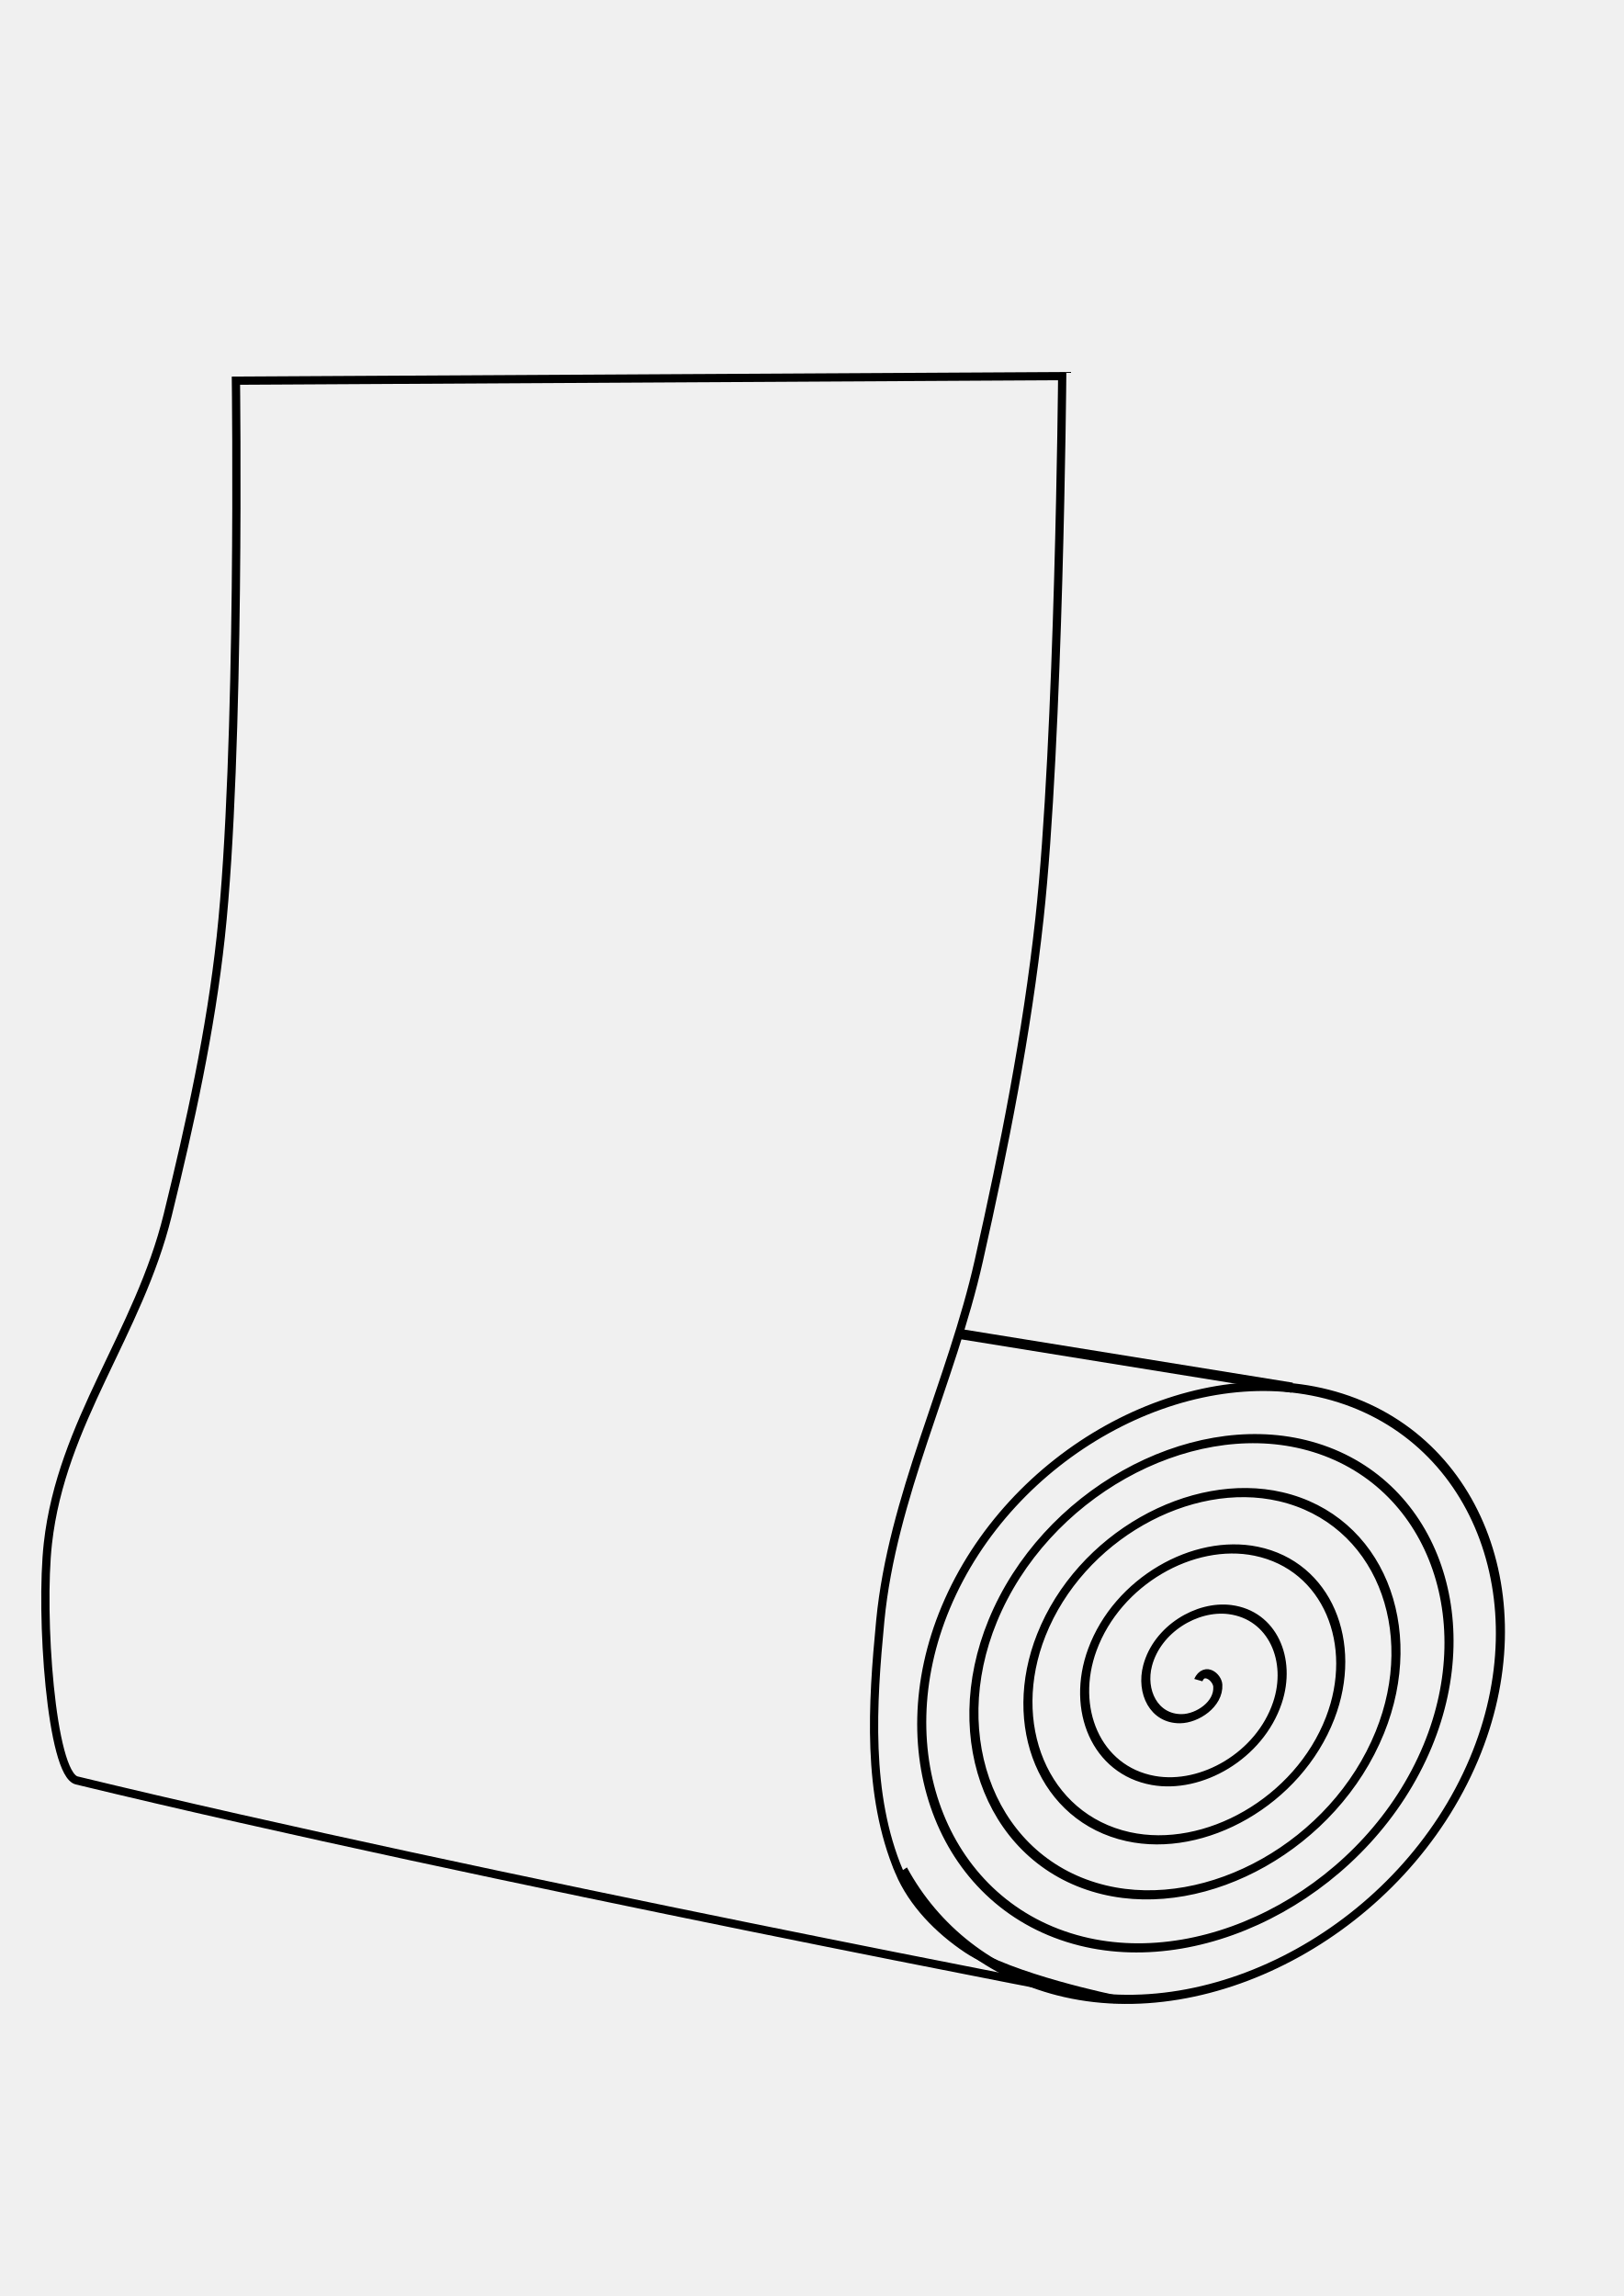
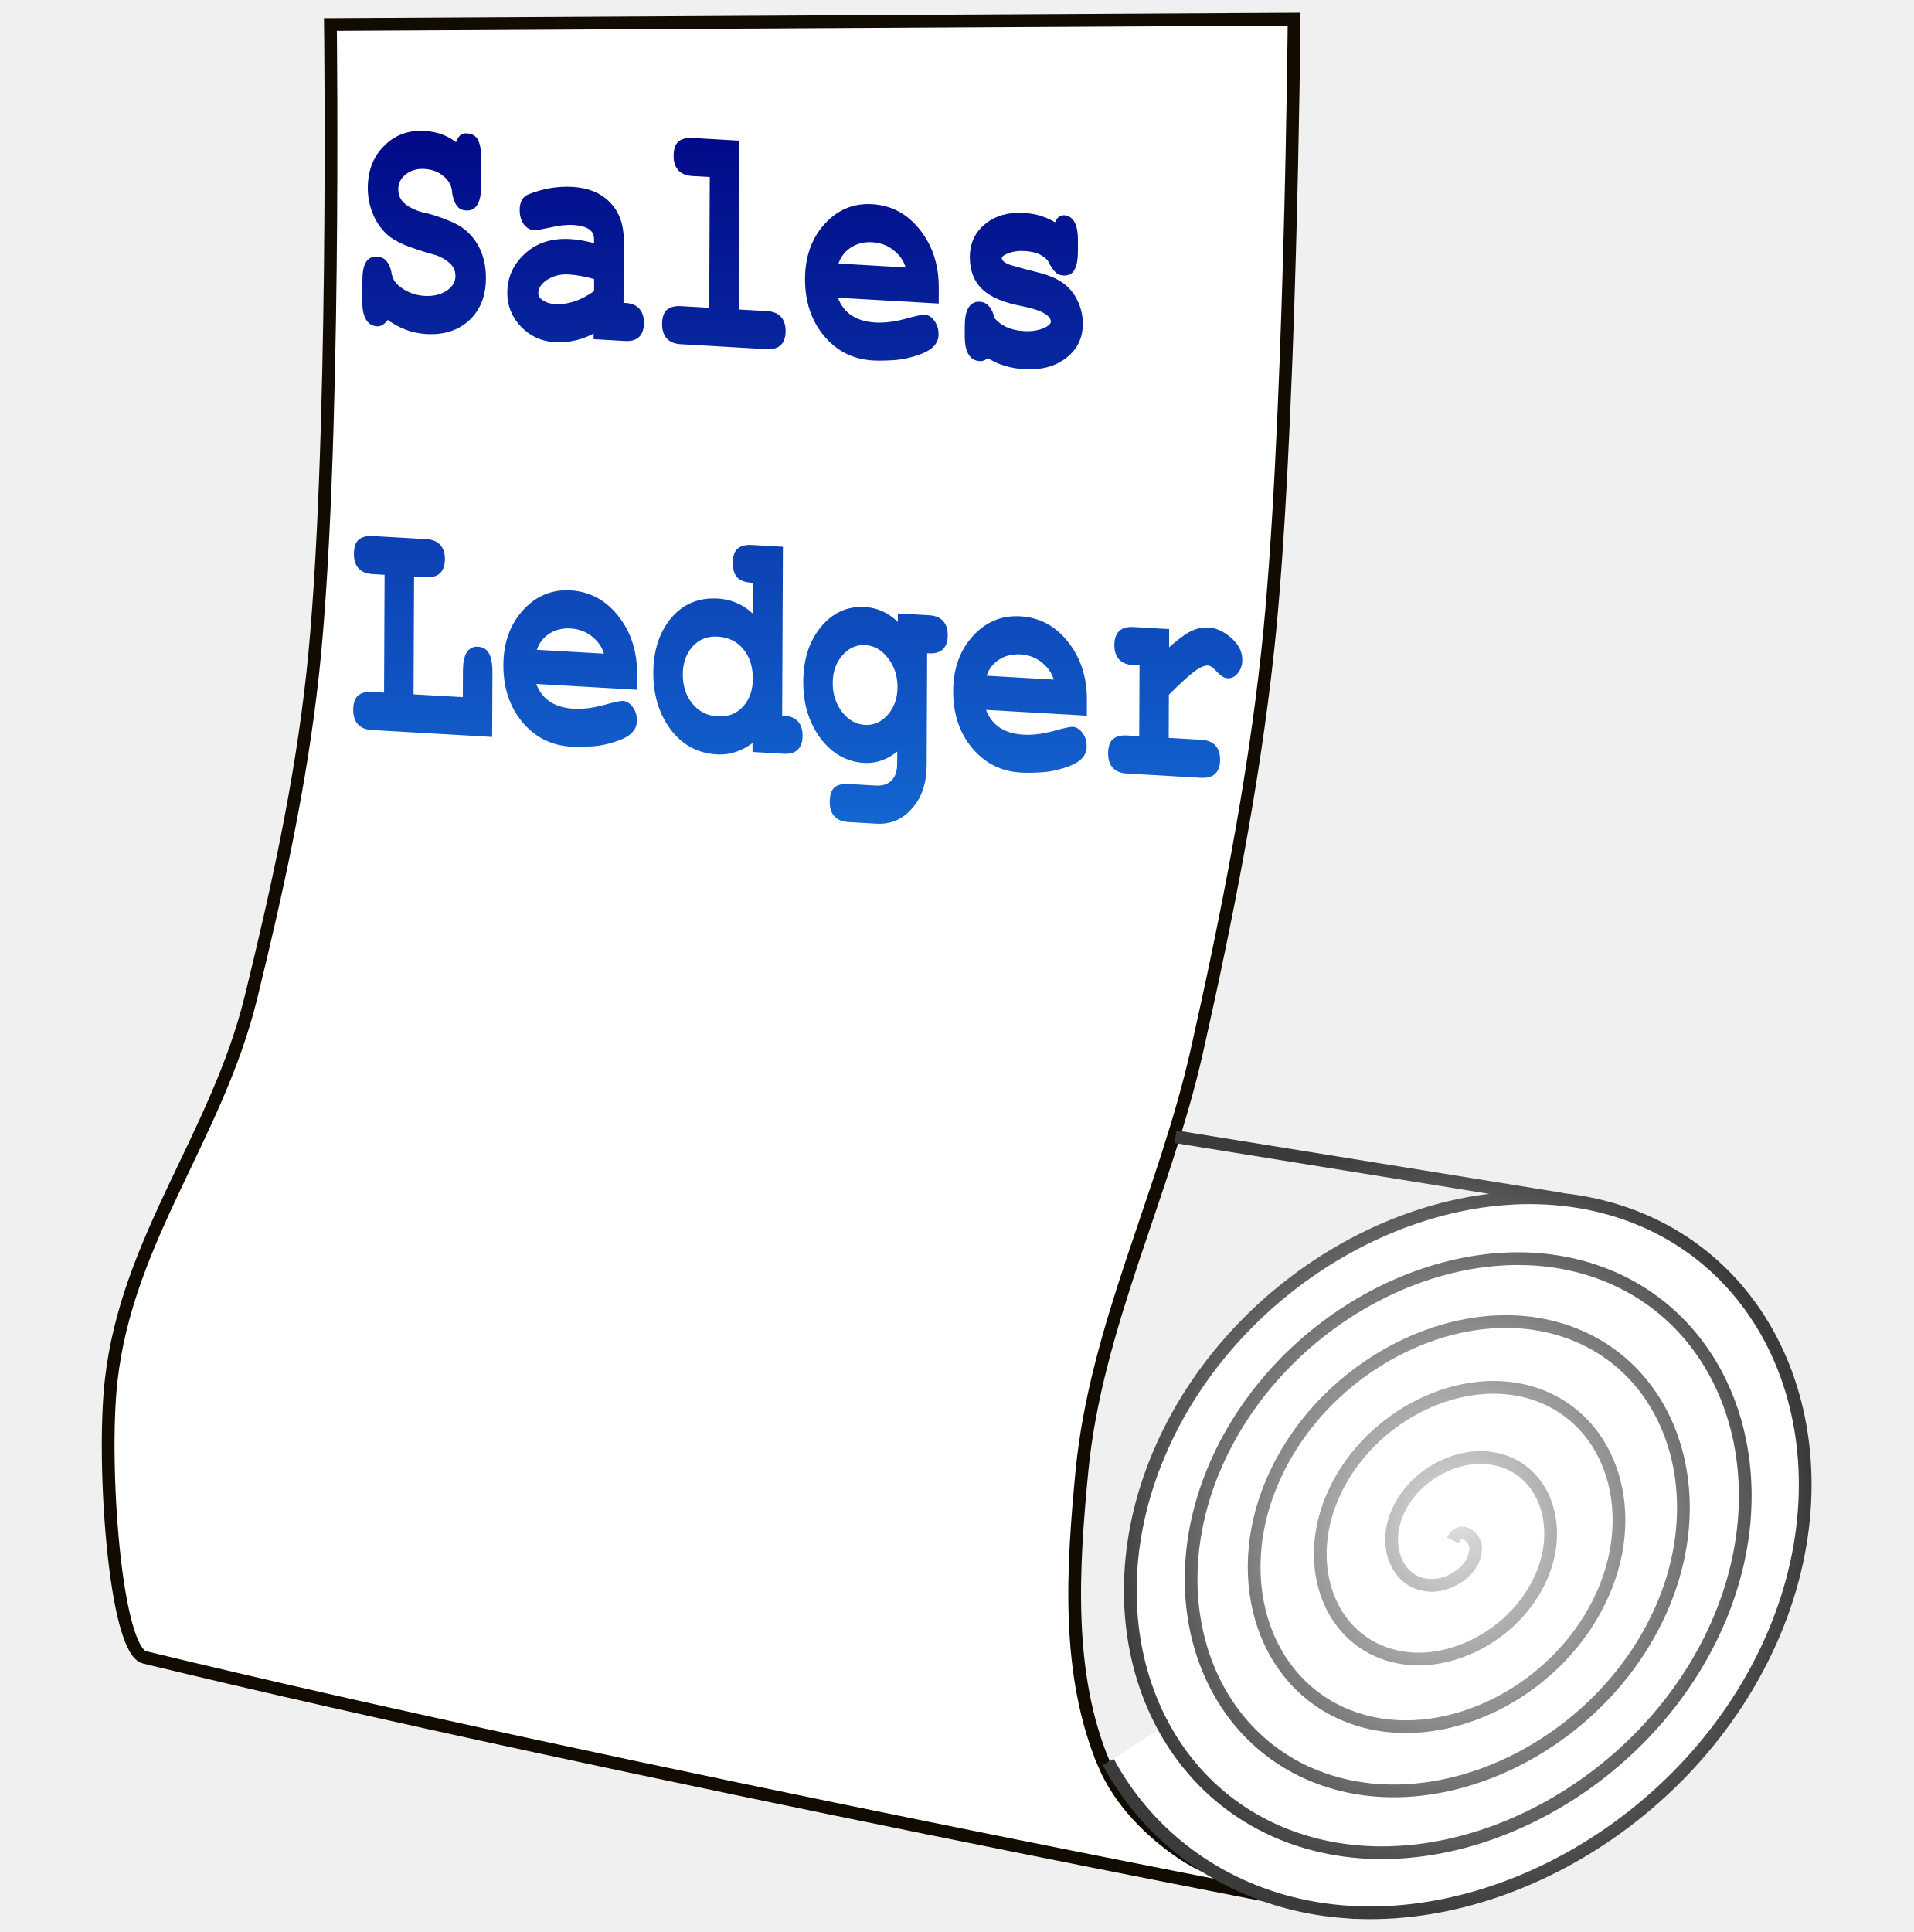
- <svg xmlns="http://www.w3.org/2000/svg" width="744.094" height="1052.362" id="svg3257" version="1.1">
-   <defs id="defs3259" />
-   <g id="layer1">
-     <path style="fill:none;stroke:#000000;stroke-width:1px;stroke-linecap:butt;stroke-linejoin:miter;stroke-opacity:1" id="path3913" d="m 147.987,969.53 c 0.508,-1.424 2.096,-0.132 2.25,0.803 0.341,2.074 -1.895,3.441 -3.718,3.309 -3.039,-0.221 -4.839,-3.379 -4.383,-6.201 0.638,-3.945 4.781,-6.208 8.534,-5.426 4.822,1.004 7.543,6.127 6.442,10.773 -1.344,5.676 -7.431,8.848 -12.943,7.436 -6.513,-1.669 -10.129,-8.703 -8.411,-15.059 1.982,-7.334 9.947,-11.387 17.132,-9.369 8.142,2.287 12.626,11.17 10.314,19.168 -2.584,8.939 -12.372,13.848 -21.171,11.245 -9.725,-2.876 -15.054,-13.558 -12.166,-23.147 3.164,-10.502 14.728,-16.247 25.097,-13.076 11.271,3.447 17.427,15.885 13.977,27.025 -3.726,12.032 -17.029,18.595 -28.933,14.869 -12.786,-4.002 -19.753,-18.162 -15.753,-30.822 4.275,-13.533 19.285,-20.901 32.694,-16.63 14.275,4.546 22.039,20.398 17.5,34.55 -4.814,15.01 -21.502,23.169 -36.391,18.364 -15.741,-5.079 -24.291,-22.598 -19.222,-38.219 5.343,-16.466 23.685,-25.405 40.033,-20.074 17.187,5.604 26.512,24.766 20.921,41.835 -5.864,17.903 -25.839,27.612 -43.626,21.763 -7.798,-2.565 -14.553,-7.878 -18.921,-14.824" transform="matrix(4.132987,-0.3481983,-0.4556077,4.17662,379.2487,-3227.759)" />
-     <path style="fill:none;stroke:#000000;stroke-width:3.772px;stroke-linecap:butt;stroke-linejoin:miter;stroke-opacity:1" d="m 412.041,857.853 c -14.911,-35.411 -12.323,-76.697 -8.641,-114.942 5.468,-56.791 32.641,-109.433 45.161,-165.096 11.644,-51.767 22.036,-103.989 27.791,-156.736 9,-82.479 10.422,-248.689 10.422,-248.689 l -378.658,2.09 c 0,0 2.205,170.435 -6.948,254.958 -4.657,43.008 -13.992,85.47 -24.317,127.479 -13.374,54.416 -48.67,94.785 -54.901,150.472 -3.651,32.619 1.464,105.818 13.214,108.666 186.544,45.203 475.928,100.311 475.928,100.311 0,0 -47.916,-9.76 -67.764,-22.989 -13.13,-8.751 -25.164,-20.981 -31.288,-35.524 z" id="path3915" />
-     <path style="fill:none;stroke:#000000;stroke-width:4.639px;stroke-linecap:butt;stroke-linejoin:miter;stroke-opacity:1" d="M 592.122,636.033 440.143,611.471 z" id="path3917" />
-     <flowRoot xml:space="preserve" id="flowRoot3919" style="font-size:12px;font-style:normal;font-variant:normal;font-weight:normal;font-stretch:normal;text-align:start;line-height:125%;letter-spacing:0px;word-spacing:0px;writing-mode:lr-tb;text-anchor:start;fill:#000000;fill-opacity:1;stroke:none;font-family:Sans;-inkscape-font-specification:Sans" transform="matrix(4.135543,0.1846454,-0.02365809,4.134622,-97.69877,-3204.408)">
-       <flowRegion id="flowRegion3921">
-         <rect id="rect3923" width="82.833" height="65.66" x="57.074" y="819.017" />
-       </flowRegion>
-       <flowPara id="flowPara3925" style="font-size:22px;font-style:normal;font-variant:normal;font-weight:bold;font-stretch:normal;text-align:start;line-height:125%;writing-mode:lr-tb;text-anchor:start;fill:none;stroke:#353535;stroke-width:0.5;stroke-miterlimit:3.9;stroke-opacity:1;stroke-dasharray:none;font-family:FreeMono;-inkscape-font-specification:FreeMono Bold">Sales </flowPara>
-       <flowPara id="flowPara3927" style="font-size:22px;font-style:normal;font-variant:normal;font-weight:bold;font-stretch:normal;text-align:start;line-height:125%;writing-mode:lr-tb;text-anchor:start;fill:none;stroke:#353535;stroke-width:0.5;stroke-miterlimit:3.9;stroke-opacity:1;stroke-dasharray:none;font-family:FreeMono;-inkscape-font-specification:FreeMono Bold">Ledger</flowPara>
-     </flowRoot>
+ <svg xmlns="http://www.w3.org/2000/svg" xmlns:xlink="http://www.w3.org/1999/xlink" width="751.822" height="759.06" id="svg3257" version="1.1">
+   <defs id="defs3259">
+     <linearGradient id="linearGradient3774">
+       <stop style="stop-color:#000080;stop-opacity:1;" offset="0" id="stop3776" />
+       <stop style="stop-color:#146bd5;stop-opacity:1;" offset="1" id="stop3778" />
+     </linearGradient>
+     <linearGradient id="linearGradient3764">
+       <stop style="stop-color:#dddddd;stop-opacity:1;" offset="0" id="stop3766" />
+       <stop style="stop-color:#3b3b3b;stop-opacity:1;" offset="1" id="stop3768" />
+     </linearGradient>
+     <radialGradient xlink:href="#linearGradient3764" id="radialGradient3772" cx="550.676" cy="763.935" fx="550.676" fy="763.935" r="139.423" gradientTransform="matrix(1,0,0,1.111467,0,-85.15382)" gradientUnits="userSpaceOnUse" />
+     <linearGradient xlink:href="#linearGradient3774" id="linearGradient3780" x1="93.896" y1="819.927" x2="96.262" y2="874.362" gradientUnits="userSpaceOnUse" />
+     <linearGradient xlink:href="#linearGradient3774" id="linearGradient3796" x1="93.896" y1="819.927" x2="96.262" y2="874.362" gradientUnits="userSpaceOnUse" />
+     <linearGradient xlink:href="#linearGradient3774" id="linearGradient3806" gradientUnits="userSpaceOnUse" x1="93.896" y1="819.927" x2="96.262" y2="874.362" />
+     <linearGradient xlink:href="#linearGradient3774" id="linearGradient3808" gradientUnits="userSpaceOnUse" x1="93.896" y1="819.927" x2="96.262" y2="874.362" />
+     <linearGradient xlink:href="#linearGradient3774" id="linearGradient3810" gradientUnits="userSpaceOnUse" x1="93.896" y1="819.927" x2="96.262" y2="874.362" />
+     <linearGradient xlink:href="#linearGradient3774" id="linearGradient3812" gradientUnits="userSpaceOnUse" x1="93.896" y1="819.927" x2="96.262" y2="874.362" />
+   </defs>
+   <g id="layer1" transform="translate(21.72011,-164.875)">
+     <path style="fill:#ffffff;fill-opacity:1;stroke:#110b02;stroke-width:5;stroke-linecap:butt;stroke-linejoin:miter;stroke-miterlimit:4;stroke-opacity:1;stroke-dasharray:none" d="m 412.041,857.853 c -14.911,-35.411 -12.323,-76.697 -8.641,-114.942 5.468,-56.791 32.641,-109.433 45.161,-165.096 11.644,-51.767 22.036,-103.989 27.791,-156.736 9,-82.479 10.422,-248.689 10.422,-248.689 l -378.658,2.09 c 0,0 2.205,170.435 -6.948,254.958 -4.657,43.008 -13.992,85.47 -24.317,127.479 -13.374,54.416 -48.67,94.785 -54.901,150.472 -3.651,32.619 1.464,105.818 13.214,108.666 186.544,45.203 475.928,100.311 475.928,100.311 0,0 -47.916,-9.76 -67.764,-22.989 -13.13,-8.751 -25.164,-20.981 -31.288,-35.524 z" id="path3915" />
+     <path id="path3917" style="fill:#ffffff;fill-opacity:1;stroke:url(#radialGradient3772);stroke-width:5;stroke-linecap:butt;stroke-linejoin:miter;stroke-miterlimit:4;stroke-opacity:1;stroke-dasharray:none" d="M 592.122,636.033 440.143,611.471 z m -42.969,134.036 c 2.751,-6.126 8.723,-1.281 8.932,2.571 0.464,8.543 -9.399,15.034 -16.873,15.113 -12.459,0.133 -18.462,-12.427 -15.29,-24.372 4.434,-16.699 22.588,-27.592 37.743,-25.635 19.47,2.515 28.383,22.963 21.718,42.751 -8.143,24.175 -34.744,39.544 -56.881,35.564 -26.156,-4.703 -37.897,-32.821 -27.9,-59.969 11.533,-31.321 46.3,-51.023 75.075,-45.097 32.609,6.715 47.094,42.255 33.893,76.465 -14.754,38.233 -57.443,62.145 -92.624,54.339 -38.883,-8.627 -56.042,-51.384 -39.734,-92.439 17.86,-44.965 68.274,-72.985 109.684,-63.351 45.012,10.471 64.787,60.278 45.452,108.008 -20.882,51.55 -78.854,83.594 -126.355,72.176 -51.02,-12.264 -73.363,-68.98 -51.065,-123.248 23.836,-58.012 89.227,-94.009 142.702,-80.842 56.925,14.016 81.794,77.521 56.588,138.209 -26.734,64.368 -99.423,104.255 -158.772,89.372 -62.741,-15.734 -90.098,-85.924 -62.032,-152.932 29.584,-70.632 109.466,-114.355 174.603,-97.782 68.479,17.423 98.291,94.206 67.406,167.446 -32.393,76.815 -119.373,124.324 -190.221,106.085 -31.061,-7.996 -56.558,-27.835 -71.448,-55.324" />
+     <g transform="matrix(4.46585,0.2574461,-0.02554767,5.764789,-118.0027,-4561.13)" style="font-size:12px;font-style:normal;font-variant:normal;font-weight:normal;font-stretch:normal;text-align:start;line-height:125%;letter-spacing:0px;word-spacing:0px;writing-mode:lr-tb;text-anchor:start;fill:url(#linearGradient3796);fill-opacity:1;stroke:url(#linearGradient3780);stroke-width:0.394;stroke-miterlimit:4;stroke-opacity:1;font-family:Sans;-inkscape-font-specification:Sans" id="flowRoot3919">
+       <path d="m 67.359,826.081 c 0.44,10e-6 0.726,0.125 0.858,0.374 0.147,0.249 0.22,0.609 0.22,1.078 l 0,1.936 c -1.1e-5,0.983 -0.359,1.474 -1.078,1.474 -0.117,0 -0.227,-0.007 -0.33,-0.022 -0.088,-0.029 -0.169,-0.059 -0.242,-0.088 -0.059,-0.044 -0.117,-0.095 -0.176,-0.154 -0.059,-0.073 -0.103,-0.132 -0.132,-0.176 -0.029,-0.044 -0.059,-0.11 -0.088,-0.198 -0.029,-0.088 -0.051,-0.147 -0.066,-0.176 -9e-6,-0.044 -0.015,-0.11 -0.044,-0.198 -0.015,-0.103 -0.022,-0.161 -0.022,-0.176 -0.103,-0.44 -0.396,-0.792 -0.88,-1.056 -0.469,-0.279 -1.049,-0.418 -1.738,-0.418 -0.689,10e-6 -1.276,0.161 -1.76,0.484 -0.484,0.323 -0.726,0.719 -0.726,1.188 -4e-6,0.499 0.242,0.887 0.726,1.166 0.484,0.264 1.049,0.44 1.694,0.528 0.645,0.073 1.364,0.22 2.156,0.44 0.792,0.205 1.415,0.491 1.87,0.858 0.865,0.689 1.298,1.606 1.298,2.75 -1.2e-5,1.144 -0.462,2.068 -1.386,2.772 -0.924,0.704 -2.141,1.056 -3.652,1.056 -1.217,0 -2.361,-0.286 -3.432,-0.858 -0.293,0.352 -0.587,0.528 -0.88,0.528 -0.748,0 -1.122,-0.484 -1.122,-1.452 l 0,-1.452 c -10e-7,-0.484 0.081,-0.843 0.242,-1.078 0.161,-0.249 0.447,-0.374 0.858,-0.374 0.132,0 0.249,0.015 0.352,0.044 0.117,0.029 0.213,0.073 0.286,0.132 0.073,0.059 0.132,0.117 0.176,0.176 0.059,0.044 0.103,0.11 0.132,0.198 0.044,0.088 0.073,0.154 0.088,0.198 0.015,0.044 0.029,0.103 0.044,0.176 0.029,0.073 0.044,0.117 0.044,0.132 0.103,0.396 0.455,0.733 1.056,1.012 0.601,0.279 1.269,0.418 2.002,0.418 0.821,0 1.511,-0.161 2.068,-0.484 0.557,-0.323 0.836,-0.719 0.836,-1.188 -1e-5,-0.44 -0.22,-0.792 -0.66,-1.056 -0.425,-0.264 -0.924,-0.44 -1.496,-0.528 -0.557,-0.088 -1.217,-0.22 -1.98,-0.396 -0.748,-0.176 -1.349,-0.389 -1.804,-0.638 -0.557,-0.323 -0.997,-0.755 -1.32,-1.298 -0.323,-0.543 -0.484,-1.129 -0.484,-1.76 -2e-6,-1.115 0.455,-2.039 1.364,-2.772 0.909,-0.748 2.046,-1.122 3.41,-1.122 1.129,10e-6 2.083,0.242 2.86,0.726 0.117,-0.279 0.235,-0.469 0.352,-0.572 0.117,-0.103 0.286,-0.154 0.506,-0.154" style="font-size:22px;font-weight:bold;fill:url(#linearGradient3806);stroke:url(#linearGradient3808);font-family:FreeMono;-inkscape-font-specification:FreeMono Bold" id="path3007" />
+       <path d="m 71.178,836.597 c -10e-7,-0.997 0.491,-1.863 1.474,-2.596 0.983,-0.748 2.266,-1.122 3.85,-1.122 0.66,0 1.423,0.073 2.288,0.22 l 0,-0.506 c -8e-6,-0.719 -0.682,-1.078 -2.046,-1.078 -0.601,0 -1.283,0.088 -2.046,0.264 -0.763,0.161 -1.225,0.242 -1.386,0.242 -0.308,0 -0.565,-0.103 -0.77,-0.308 -0.205,-0.22 -0.308,-0.491 -0.308,-0.814 -2e-6,-0.469 0.22,-0.777 0.66,-0.924 1.247,-0.44 2.508,-0.66 3.784,-0.66 1.349,10e-6 2.405,0.286 3.168,0.858 0.777,0.572 1.166,1.371 1.166,2.398 l 0,4.444 0.352,0 c 0.968,0 1.452,0.367 1.452,1.1 -1.2e-5,0.733 -0.484,1.1 -1.452,1.1 l -2.574,0 0,-0.506 c -1.1,0.572 -2.317,0.858 -3.652,0.858 -1.085,0 -2.017,-0.286 -2.794,-0.858 -0.777,-0.587 -1.166,-1.291 -1.166,-2.112 m 7.634,-0.352 0,-1.1 c -0.924,-0.161 -1.738,-0.242 -2.442,-0.242 -0.748,0 -1.415,0.161 -2.002,0.484 -0.572,0.323 -0.858,0.697 -0.858,1.122 -3e-6,0.249 0.161,0.455 0.484,0.616 0.323,0.161 0.719,0.242 1.188,0.242 1.203,0 2.413,-0.374 3.63,-1.122" style="font-size:22px;font-weight:bold;fill:url(#linearGradient3806);stroke:url(#linearGradient3808);font-family:FreeMono;-inkscape-font-specification:FreeMono Bold" id="path3009" />
+       <path d="m 85.755,826.609 c -3e-6,-0.425 0.125,-0.711 0.374,-0.858 0.249,-0.161 0.616,-0.242 1.1,-0.242 l 3.916,0 0,11.506 2.684,0 c 0.968,0 1.452,0.367 1.452,1.1 -1.1e-5,0.733 -0.484,1.1 -1.452,1.1 l -7.568,0 c -0.968,0 -1.452,-0.367 -1.452,-1.1 -2e-6,-0.425 0.125,-0.711 0.374,-0.858 0.249,-0.161 0.609,-0.242 1.078,-0.242 l 2.684,0 0,-9.306 -1.716,0 c -0.983,10e-6 -1.474,-0.367 -1.474,-1.1" style="font-size:22px;font-weight:bold;fill:url(#linearGradient3806);stroke:url(#linearGradient3808);font-family:FreeMono;-inkscape-font-specification:FreeMono Bold" id="path3011" />
+       <path d="m 108.737,837.741 c -1e-5,0.469 -0.425,0.858 -1.276,1.166 -0.851,0.293 -1.65,0.477 -2.398,0.55 -0.733,0.073 -1.364,0.11 -1.892,0.11 -1.701,0 -3.095,-0.477 -4.18,-1.43 -1.085,-0.953 -1.628,-2.178 -1.628,-3.674 -10e-7,-1.452 0.543,-2.669 1.628,-3.652 1.1,-0.997 2.449,-1.496 4.048,-1.496 1.643,10e-6 2.999,0.499 4.07,1.496 1.085,0.997 1.628,2.251 1.628,3.762 l 0,0.858 -8.976,0 c 0.499,1.291 1.701,1.936 3.608,1.936 0.777,0 1.643,-0.117 2.596,-0.352 0.953,-0.249 1.525,-0.374 1.716,-0.374 0.293,0 0.543,0.11 0.748,0.33 0.205,0.205 0.308,0.462 0.308,0.77 m -8.91,-4.246 6.468,0 c -0.176,-0.601 -0.557,-1.078 -1.144,-1.43 -0.587,-0.367 -1.283,-0.55 -2.09,-0.55 -0.807,0 -1.511,0.183 -2.112,0.55 -0.587,0.367 -0.961,0.843 -1.122,1.43" style="font-size:22px;font-weight:bold;fill:url(#linearGradient3806);stroke:url(#linearGradient3808);font-family:FreeMono;-inkscape-font-specification:FreeMono Bold" id="path3013" />
+       <path d="m 120.96,831.581 c -2e-5,0.469 -0.081,0.829 -0.242,1.078 -0.147,0.249 -0.433,0.374 -0.858,0.374 -0.264,0 -0.484,-0.081 -0.66,-0.242 -0.176,-0.161 -0.323,-0.33 -0.44,-0.506 -0.103,-0.191 -0.352,-0.367 -0.748,-0.528 -0.381,-0.161 -0.902,-0.242 -1.562,-0.242 -0.557,0 -1.063,0.081 -1.518,0.242 -0.44,0.147 -0.66,0.323 -0.66,0.528 -1e-5,0.293 0.323,0.506 0.968,0.638 0.645,0.117 1.452,0.249 2.42,0.396 0.968,0.147 1.709,0.367 2.222,0.66 0.484,0.264 0.858,0.616 1.122,1.056 0.279,0.44 0.418,0.917 0.418,1.43 -1e-5,0.895 -0.462,1.635 -1.386,2.222 -0.924,0.587 -2.097,0.88 -3.52,0.88 -1.276,0 -2.361,-0.213 -3.256,-0.638 -0.22,0.176 -0.455,0.264 -0.704,0.264 -0.748,0 -1.122,-0.484 -1.122,-1.452 l 0,-0.726 c 0,-0.983 0.374,-1.474 1.122,-1.474 0.557,0 0.931,0.323 1.122,0.968 0.631,0.572 1.547,0.858 2.75,0.858 0.704,0 1.305,-0.095 1.804,-0.286 0.513,-0.191 0.77,-0.411 0.77,-0.66 -10e-6,-0.572 -0.924,-0.953 -2.772,-1.144 -1.54,-0.161 -2.655,-0.477 -3.344,-0.946 -0.689,-0.469 -1.034,-1.137 -1.034,-2.002 -1e-5,-0.88 0.425,-1.599 1.276,-2.156 0.851,-0.572 1.936,-0.858 3.256,-0.858 1.071,10e-6 2.017,0.191 2.838,0.572 0.161,-0.381 0.396,-0.572 0.704,-0.572 0.689,10e-6 1.034,0.484 1.034,1.452 l 0,0.814" style="font-size:22px;font-weight:bold;fill:url(#linearGradient3806);stroke:url(#linearGradient3808);font-family:FreeMono;-inkscape-font-specification:FreeMono Bold" id="path3015" />
+       <path d="m 68.525,861.017 c 0.425,0 0.711,0.125 0.858,0.374 0.161,0.249 0.242,0.616 0.242,1.1 l 0,4.224 -10.384,0 c -0.968,0 -1.452,-0.367 -1.452,-1.1 -10e-7,-0.425 0.125,-0.711 0.374,-0.858 0.249,-0.161 0.609,-0.242 1.078,-0.242 l 1.254,0 0,-8.426 -1.254,0 c -0.968,10e-6 -1.452,-0.367 -1.452,-1.1 -10e-7,-0.425 0.125,-0.711 0.374,-0.858 0.249,-0.161 0.609,-0.242 1.078,-0.242 l 4.708,0 c 0.968,10e-6 1.452,0.367 1.452,1.1 -8e-6,0.733 -0.484,1.1 -1.452,1.1 l -1.254,0 0,8.426 4.73,0 0,-2.024 c -10e-6,-0.983 0.367,-1.474 1.1,-1.474" style="font-size:22px;font-weight:bold;fill:url(#linearGradient3810);stroke:url(#linearGradient3812);font-family:FreeMono;-inkscape-font-specification:FreeMono Bold" id="path3017" />
+       <path d="m 82.354,865.241 c -1.2e-5,0.469 -0.425,0.858 -1.276,1.166 -0.851,0.293 -1.65,0.477 -2.398,0.55 -0.733,0.073 -1.364,0.11 -1.892,0.11 -1.701,0 -3.095,-0.477 -4.18,-1.43 -1.085,-0.953 -1.628,-2.178 -1.628,-3.674 0,-1.452 0.543,-2.669 1.628,-3.652 1.1,-0.997 2.449,-1.496 4.048,-1.496 1.643,10e-6 2.999,0.499 4.07,1.496 1.085,0.997 1.628,2.251 1.628,3.762 l 0,0.858 -8.976,0 c 0.499,1.291 1.701,1.936 3.608,1.936 0.777,0 1.643,-0.117 2.596,-0.352 0.953,-0.249 1.525,-0.374 1.716,-0.374 0.293,0 0.543,0.11 0.748,0.33 0.205,0.205 0.308,0.462 0.308,0.77 m -8.91,-4.246 6.468,0 c -0.176,-0.601 -0.557,-1.078 -1.144,-1.43 -0.587,-0.367 -1.283,-0.55 -2.09,-0.55 -0.807,0 -1.511,0.183 -2.112,0.55 -0.587,0.367 -0.961,0.843 -1.122,1.43" style="font-size:22px;font-weight:bold;fill:url(#linearGradient3810);stroke:url(#linearGradient3812);font-family:FreeMono;-inkscape-font-specification:FreeMono Bold" id="path3019" />
+       <path d="m 95.479,864.515 c 0.968,0 1.452,0.367 1.452,1.1 -1.4e-5,0.733 -0.484,1.1 -1.452,1.1 l -2.552,0 0,-0.77 c -1.056,0.719 -2.163,1.078 -3.322,1.078 -1.643,0 -2.963,-0.491 -3.96,-1.474 -0.983,-0.983 -1.474,-2.2 -1.474,-3.652 0,-1.452 0.491,-2.662 1.474,-3.63 0.997,-0.983 2.325,-1.474 3.982,-1.474 1.276,10e-6 2.376,0.367 3.3,1.1 l 0,-2.706 -0.352,0 c -0.469,10e-6 -0.829,-0.073 -1.078,-0.22 -0.249,-0.161 -0.374,-0.455 -0.374,-0.88 -7e-6,-0.411 0.125,-0.689 0.374,-0.836 0.249,-0.161 0.609,-0.242 1.078,-0.242 l 2.552,0 0,11.506 0.352,0 m -2.552,-2.574 c -9e-6,-0.88 -0.301,-1.591 -0.902,-2.134 -0.601,-0.543 -1.401,-0.814 -2.398,-0.814 -0.983,0 -1.775,0.286 -2.376,0.858 -0.587,0.557 -0.88,1.239 -0.88,2.046 -3e-6,0.836 0.301,1.533 0.902,2.09 0.616,0.557 1.408,0.836 2.376,0.836 0.968,0 1.753,-0.271 2.354,-0.814 0.616,-0.557 0.924,-1.247 0.924,-2.068" style="font-size:22px;font-weight:bold;fill:url(#linearGradient3810);stroke:url(#linearGradient3812);font-family:FreeMono;-inkscape-font-specification:FreeMono Bold" id="path3021" />
+       <path d="m 99.739,870.015 c -3e-6,-0.425 0.125,-0.719 0.374,-0.88 0.249,-0.147 0.609,-0.22 1.078,-0.22 l 2.398,0 c 0.645,-1e-5 1.151,-0.154 1.518,-0.462 0.367,-0.308 0.55,-0.741 0.55,-1.298 l 0,-1.21 c -0.968,0.719 -2.002,1.078 -3.102,1.078 -1.481,0 -2.721,-0.484 -3.718,-1.452 -0.983,-0.983 -1.474,-2.2 -1.474,-3.652 -10e-7,-1.467 0.491,-2.684 1.474,-3.652 0.997,-0.983 2.237,-1.474 3.718,-1.474 1.203,10e-6 2.237,0.367 3.102,1.1 l 0,-0.792 2.552,0 c 0.968,10e-6 1.452,0.367 1.452,1.1 -1e-5,0.733 -0.484,1.1 -1.452,1.1 l -0.352,0 0,7.854 c -10e-6,1.159 -0.403,2.105 -1.21,2.838 -0.792,0.748 -1.789,1.122 -2.992,1.122 l -2.464,0 c -0.968,-10e-6 -1.452,-0.367 -1.452,-1.1 m 2.86,-11.022 c -0.836,0 -1.555,0.286 -2.156,0.858 -0.587,0.557 -0.88,1.239 -0.88,2.046 -3e-6,0.807 0.293,1.496 0.88,2.068 0.601,0.572 1.32,0.858 2.156,0.858 0.836,0 1.555,-0.279 2.156,-0.836 0.601,-0.572 0.902,-1.254 0.902,-2.046 -1e-5,-0.821 -0.301,-1.518 -0.902,-2.09 -0.587,-0.572 -1.305,-0.858 -2.156,-0.858" style="font-size:22px;font-weight:bold;fill:url(#linearGradient3810);stroke:url(#linearGradient3812);font-family:FreeMono;-inkscape-font-specification:FreeMono Bold" id="path3023" />
+       <path d="m 121.928,865.241 c -1e-5,0.469 -0.425,0.858 -1.276,1.166 -0.851,0.293 -1.65,0.477 -2.398,0.55 -0.733,0.073 -1.364,0.11 -1.892,0.11 -1.701,0 -3.095,-0.477 -4.18,-1.43 -1.085,-0.953 -1.628,-2.178 -1.628,-3.674 -1e-5,-1.452 0.543,-2.669 1.628,-3.652 1.1,-0.997 2.449,-1.496 4.048,-1.496 1.643,10e-6 2.999,0.499 4.07,1.496 1.085,0.997 1.628,2.251 1.628,3.762 l 0,0.858 -8.976,0 c 0.499,1.291 1.701,1.936 3.608,1.936 0.777,0 1.643,-0.117 2.596,-0.352 0.953,-0.249 1.525,-0.374 1.716,-0.374 0.293,0 0.543,0.11 0.748,0.33 0.205,0.205 0.308,0.462 0.308,0.77 m -8.91,-4.246 6.468,0 c -0.176,-0.601 -0.557,-1.078 -1.144,-1.43 -0.587,-0.367 -1.283,-0.55 -2.09,-0.55 -0.807,0 -1.511,0.183 -2.112,0.55 -0.587,0.367 -0.961,0.843 -1.122,1.43" style="font-size:22px;font-weight:bold;fill:url(#linearGradient3810);stroke:url(#linearGradient3812);font-family:FreeMono;-inkscape-font-specification:FreeMono Bold" id="path3025" />
+       <path d="m 132.81,856.837 c 0.616,1e-5 1.232,0.191 1.848,0.572 0.616,0.381 0.924,0.814 0.924,1.298 -10e-6,0.308 -0.11,0.572 -0.33,0.792 -0.22,0.22 -0.477,0.33 -0.77,0.33 -0.249,0 -0.535,-0.132 -0.858,-0.396 -0.323,-0.264 -0.609,-0.396 -0.858,-0.396 -0.352,0 -0.785,0.161 -1.298,0.484 -0.499,0.308 -1.276,0.895 -2.332,1.76 l 0,3.234 3.058,0 c 0.983,0 1.474,0.367 1.474,1.1 -1e-5,0.733 -0.491,1.1 -1.474,1.1 l -6.534,0 c -0.968,0 -1.452,-0.367 -1.452,-1.1 0,-0.425 0.125,-0.711 0.374,-0.858 0.249,-0.161 0.609,-0.242 1.078,-0.242 l 1.276,0 0,-5.214 -0.77,0 c -0.968,0 -1.452,-0.367 -1.452,-1.1 0,-0.733 0.484,-1.1 1.452,-1.1 l 2.97,0 0,1.43 c 0.88,-0.66 1.577,-1.107 2.09,-1.342 0.513,-0.235 1.041,-0.352 1.584,-0.352" style="font-size:22px;font-weight:bold;fill:url(#linearGradient3810);stroke:url(#linearGradient3812);font-family:FreeMono;-inkscape-font-specification:FreeMono Bold" id="path3027" />
+     </g>
  </g>
</svg>
